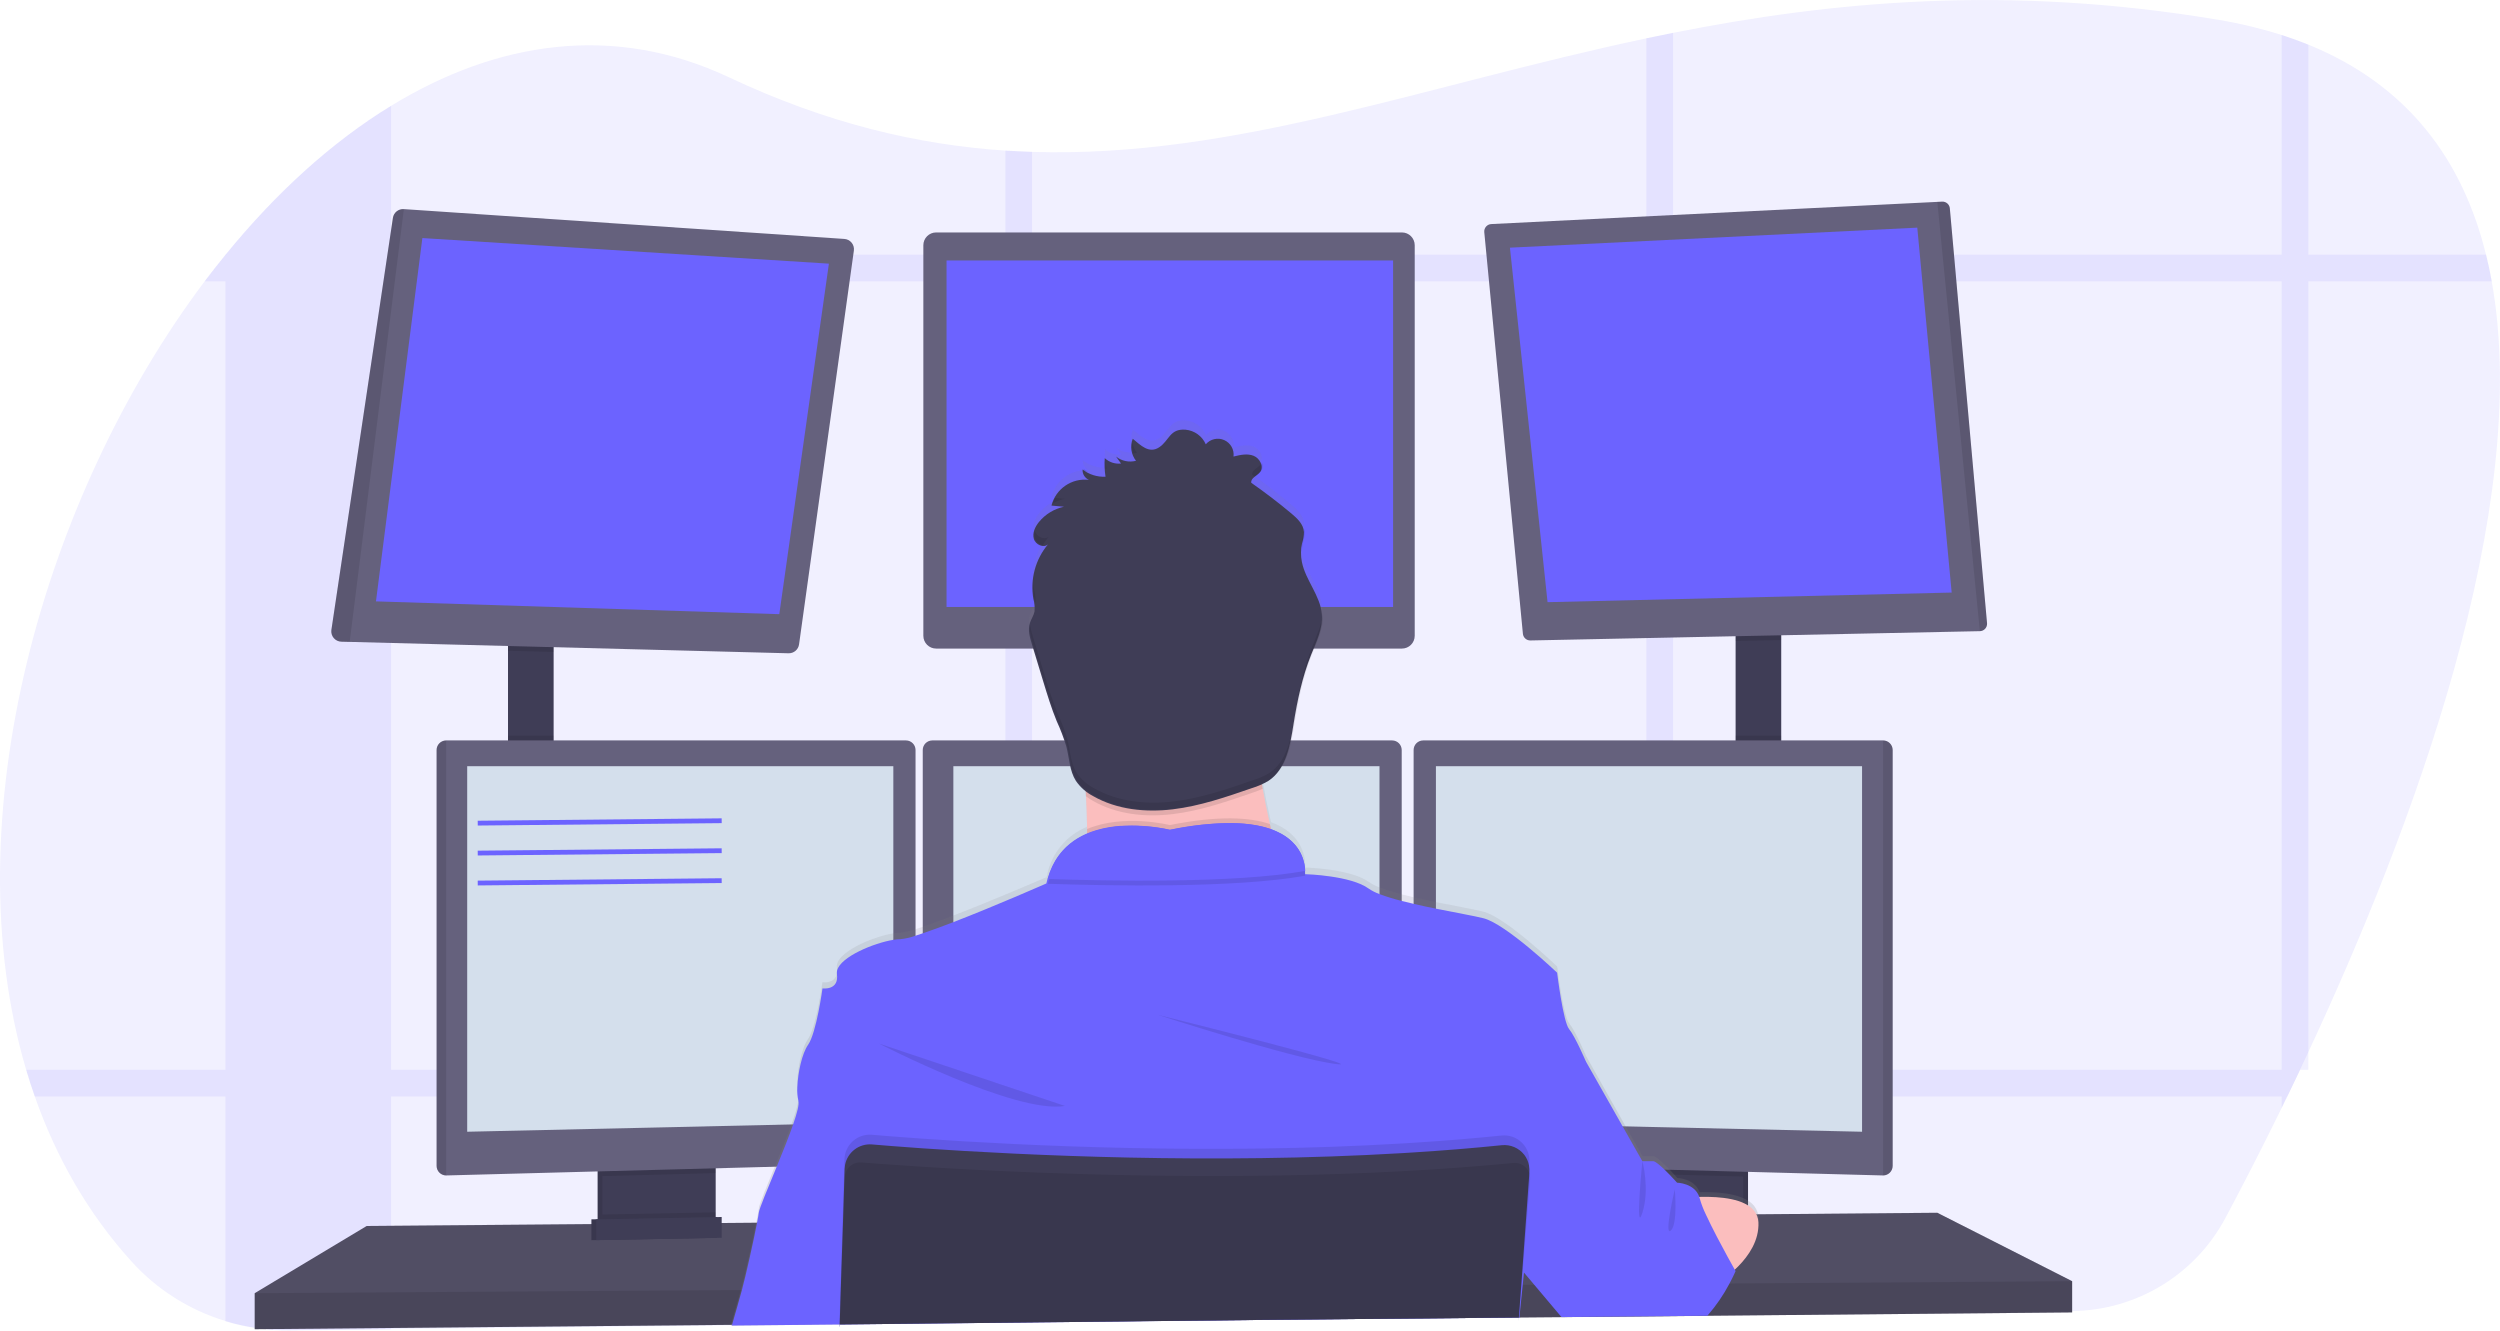
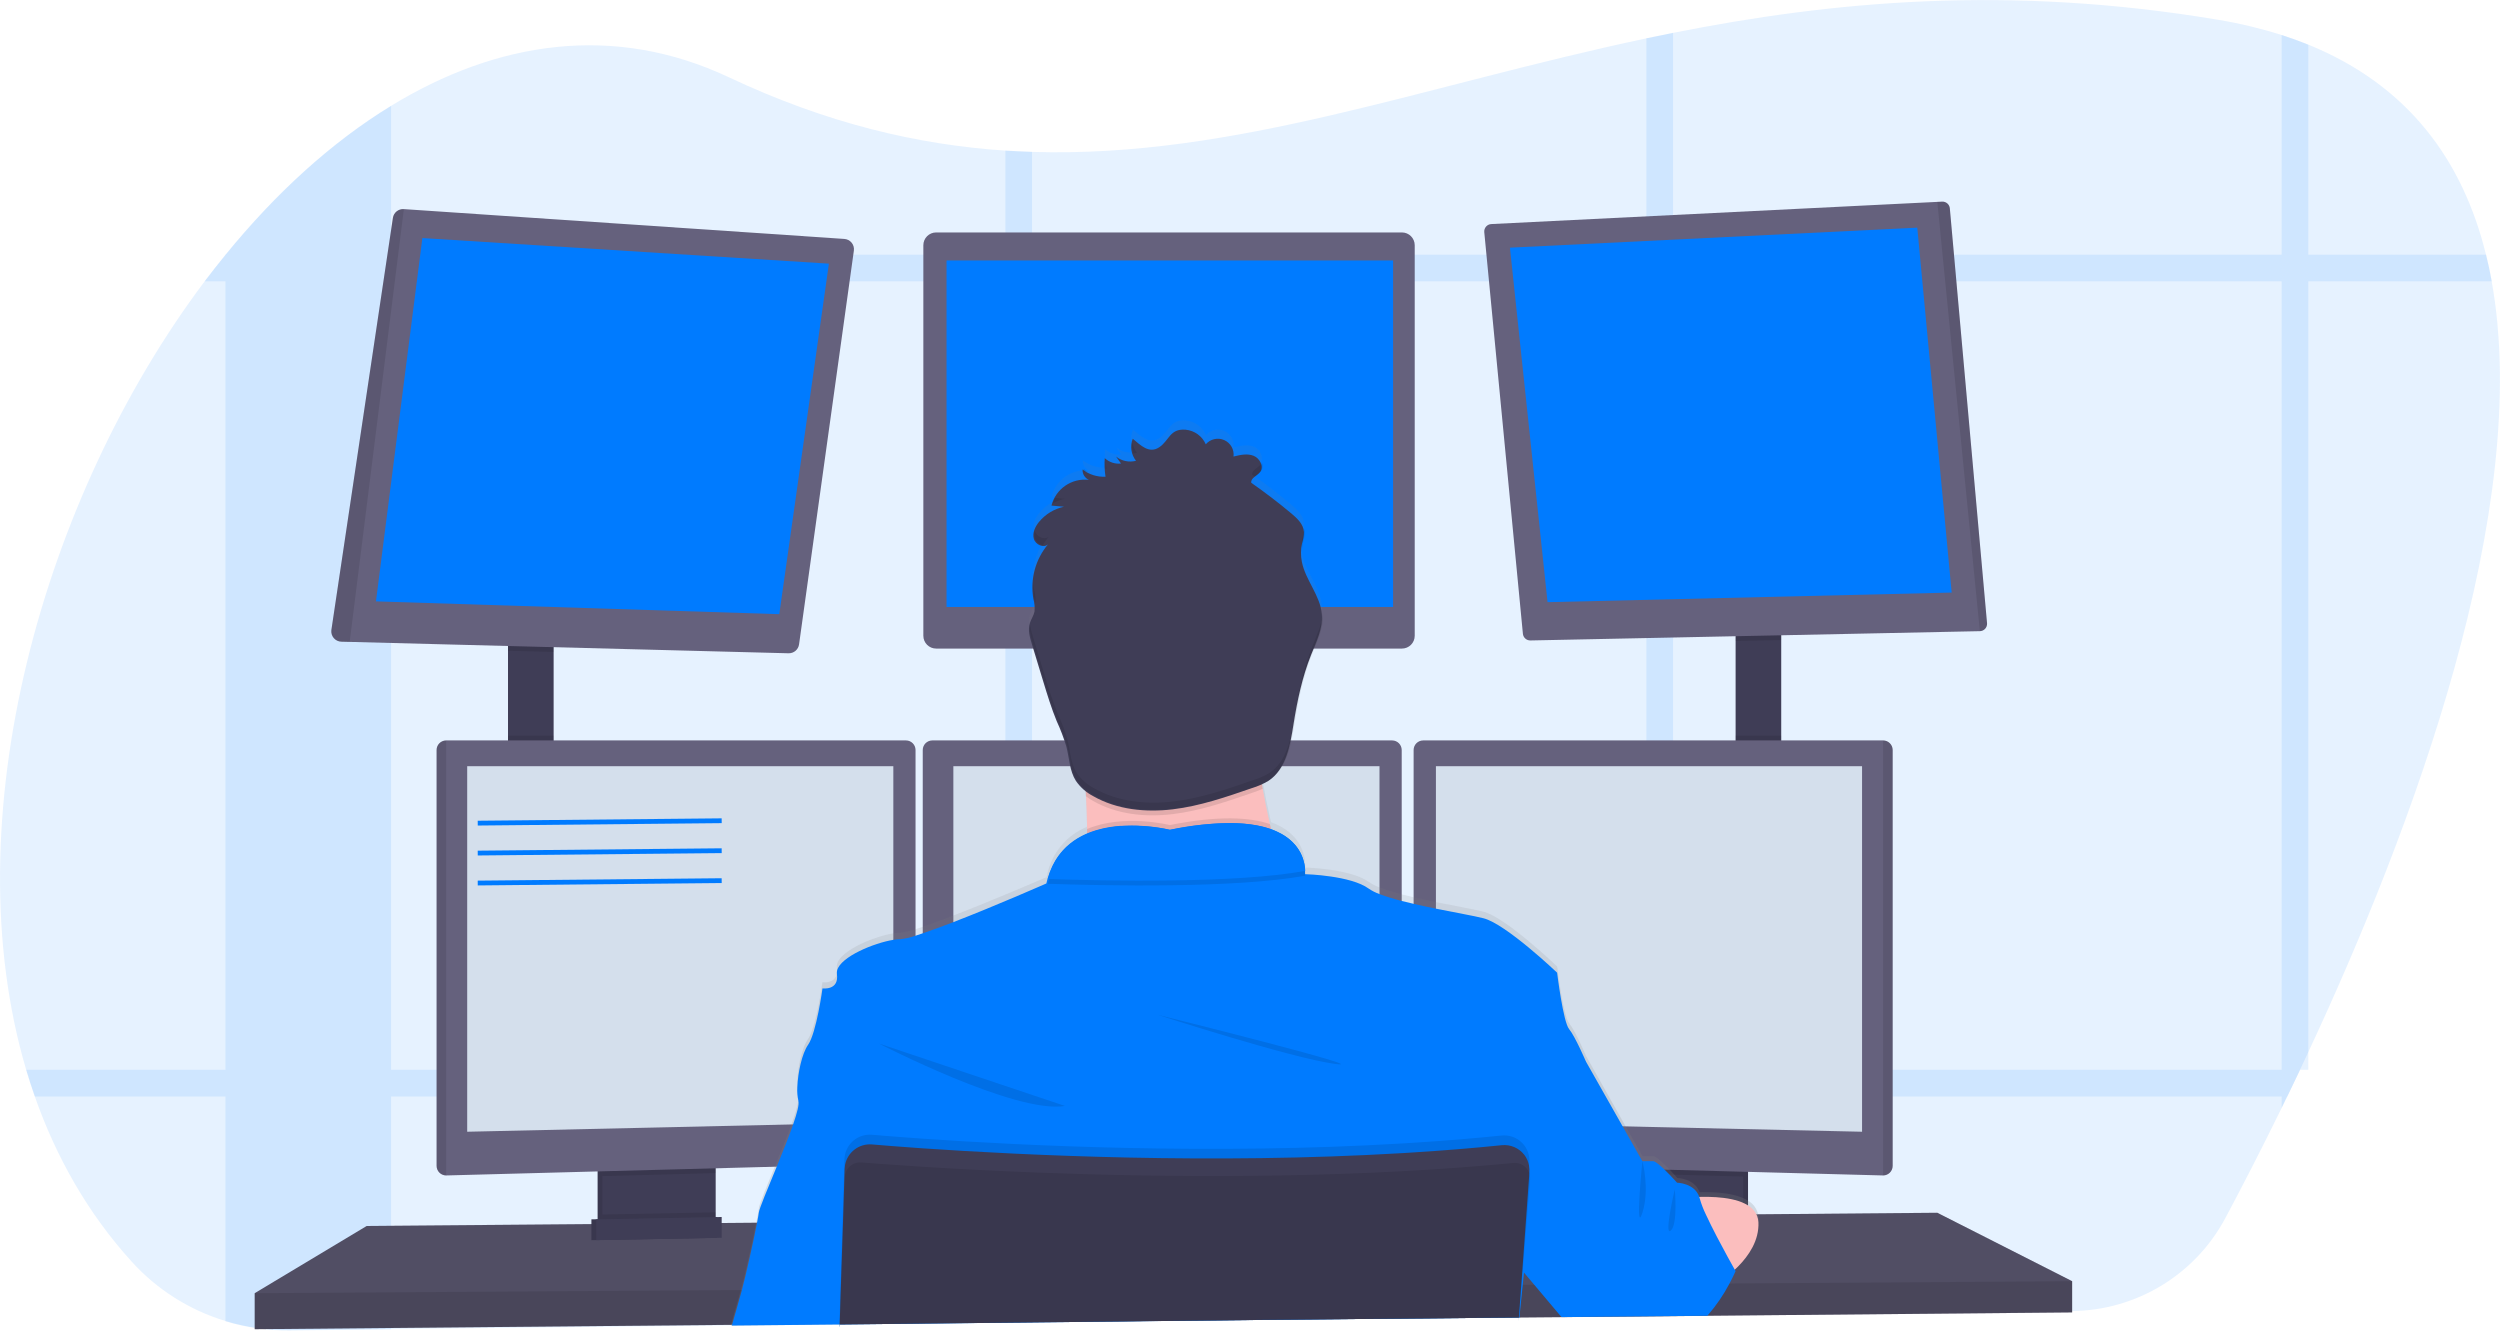
<svg xmlns="http://www.w3.org/2000/svg" id="59725d3d-bdd8-4af0-9b66-49b8d09410bc" data-name="Layer 1" width="1041.32" height="554.17" viewBox="0 0 1041.32 554.17">
  <defs>
    <linearGradient id="dff037aa-d578-4bab-81e7-399360663117" x1="597.75" y1="725.44" x2="597.75" y2="347.69" gradientUnits="userSpaceOnUse">
      <stop offset="0" stop-color="gray" stop-opacity="0.25" />
      <stop offset="0.54" stop-color="gray" stop-opacity="0.12" />
      <stop offset="1" stop-color="gray" stop-opacity="0.1" />
    </linearGradient>
  </defs>
-   <path d="M1040.82,611.12q-1.74,3.75-3.47,7.4-2.7,5.67-5.33,11.12c-.78,1.61-1.56,3.19-2.32,4.77-8.6,17.57-16.63,33.11-23.45,45.89A73.21,73.21,0,0,1,942.44,719l-151.65,1.65h-1.6l-13,.14-11.12.12-34.1.37-1.38,0-17.36.19h-.53l-107,1.16-95.51,1-11.11.12-69,.75H429l-44.75.48h-.48l-141.5,1.53-42.33.46a88.07,88.07,0,0,1-26.67-3.82,86.39,86.39,0,0,1-39.09-24.75C116,678.37,102.75,655,93.85,629.64q-1.93-5.49-3.6-11.12C59.44,514.37,97,380,164.6,290.08q4.25-5.64,8.64-11l.07-.08c20.79-25.52,44.1-46.84,68.93-62,44-26.91,92.75-34.49,140.7-11.9,40.57,19.12,78.45,28.11,115.17,30.55,3.71.24,7.42.42,11.11.53,84.23,2.65,163.17-27.7,255.87-47.29,3.69-.78,7.39-1.55,11.12-2.28,66.13-13.16,139.49-20.1,226.73-5.51a189.09,189.09,0,0,1,26.76,6.4q5.77,1.86,11.12,4c41.64,16.94,64.35,48.24,74,87.46q1.37,5.46,2.37,11.11C1134.3,384.41,1084.19,518.23,1040.82,611.12Z" transform="translate(-79.34 -172.91)" fill="#6c63ff" opacity="0.1" />
+   <path d="M1040.82,611.12q-1.74,3.75-3.47,7.4-2.7,5.67-5.33,11.12c-.78,1.61-1.56,3.19-2.32,4.77-8.6,17.57-16.63,33.11-23.45,45.89A73.21,73.21,0,0,1,942.44,719l-151.65,1.65h-1.6l-13,.14-11.12.12-34.1.37-1.38,0-17.36.19h-.53l-107,1.16-95.51,1-11.11.12-69,.75H429l-44.75.48h-.48l-141.5,1.53-42.33.46a88.07,88.07,0,0,1-26.67-3.82,86.39,86.39,0,0,1-39.09-24.75C116,678.37,102.75,655,93.85,629.64q-1.93-5.49-3.6-11.12C59.44,514.37,97,380,164.6,290.08q4.25-5.64,8.64-11l.07-.08c20.79-25.52,44.1-46.84,68.93-62,44-26.91,92.75-34.49,140.7-11.9,40.57,19.12,78.45,28.11,115.17,30.55,3.71.24,7.42.42,11.11.53,84.23,2.65,163.17-27.7,255.87-47.29,3.69-.78,7.39-1.55,11.12-2.28,66.13-13.16,139.49-20.1,226.73-5.51a189.09,189.09,0,0,1,26.76,6.4q5.77,1.86,11.12,4c41.64,16.94,64.35,48.24,74,87.46q1.37,5.46,2.37,11.11C1134.3,384.41,1084.19,518.23,1040.82,611.12Z" transform="translate(-79.34 -172.91)" fill="#007bff" opacity="0.1" />
  <g opacity="0.1">
-     <path d="M242.24,217V726.62l-42.33.46a88.07,88.07,0,0,1-26.67-3.82V279h.07C194.1,253.45,217.41,232.13,242.24,217Z" transform="translate(-79.34 -172.91)" fill="#6c63ff" />
-     <path d="M1117.24,290.08H164.6q4.25-5.64,8.64-11V279h941.63Q1116.24,284.43,1117.24,290.08Z" transform="translate(-79.34 -172.91)" fill="#6c63ff" />
-     <path d="M1040.82,191.51v427h-3.47q-2.7,5.67-5.33,11.12c-.78,1.61-1.56,3.19-2.32,4.77V187.47Q1035.47,189.33,1040.82,191.51Z" transform="translate(-79.34 -172.91)" fill="#6c63ff" />
-     <path d="M776.21,186.58V720.83l-11.12.12V188.86C768.78,188.08,772.48,187.31,776.21,186.58Z" transform="translate(-79.34 -172.91)" fill="#6c63ff" />
-     <path d="M509.22,236.15V723.73l-11.11.12V235.62C501.82,235.86,505.53,236,509.22,236.15Z" transform="translate(-79.34 -172.91)" fill="#6c63ff" />
-     <path d="M1037.35,618.52q-2.7,5.67-5.33,11.12H93.85q-1.93-5.49-3.6-11.12Z" transform="translate(-79.34 -172.91)" fill="#6c63ff" />
+     <path d="M242.24,217V726.62l-42.33.46a88.07,88.07,0,0,1-26.67-3.82V279h.07C194.1,253.45,217.41,232.13,242.24,217Z" transform="translate(-79.34 -172.91)" fill="#007bff" />
+     <path d="M1117.24,290.08H164.6q4.25-5.64,8.64-11V279h941.63Q1116.24,284.43,1117.24,290.08Z" transform="translate(-79.34 -172.91)" fill="#007bff" />
+     <path d="M1040.82,191.51v427h-3.47q-2.7,5.67-5.33,11.12c-.78,1.61-1.56,3.19-2.32,4.77V187.47Q1035.47,189.33,1040.82,191.51Z" transform="translate(-79.34 -172.91)" fill="#007bff" />
+     <path d="M776.21,186.58V720.83l-11.12.12V188.86C768.78,188.08,772.48,187.31,776.21,186.58Z" transform="translate(-79.34 -172.91)" fill="#007bff" />
+     <path d="M509.22,236.15V723.73l-11.11.12V235.62C501.82,235.86,505.53,236,509.22,236.15Z" transform="translate(-79.34 -172.91)" fill="#007bff" />
+     <path d="M1037.35,618.52q-2.7,5.67-5.33,11.12H93.85q-1.93-5.49-3.6-11.12Z" transform="translate(-79.34 -172.91)" fill="#007bff" />
  </g>
  <rect x="211.6" y="265.83" width="19" height="57.66" fill="#3f3d56" />
  <rect x="722.93" y="262.83" width="19" height="61" fill="#3f3d56" />
  <polygon points="863.1 533.65 863.1 546.65 711.18 548.05 709.56 548.08 651.82 548.61 650.44 548.63 632.89 548.78 632.37 548.78 525.39 549.77 349.78 551.4 349.63 551.4 304.98 551.82 304.5 551.83 106.1 553.65 106.1 538.65 152.75 510.65 246.35 509.87 248.35 509.86 249.01 509.85 251.01 509.82 295.95 509.45 297.96 509.44 298.6 509.43 300.6 509.42 315.01 509.3 315.39 509.29 350.94 508.99 351.23 508.99 628.63 506.65 635.42 506.6 636.1 506.6 641.28 506.55 678.93 506.24 680.93 506.21 682.78 506.19 683.74 506.19 695.45 506.1 697.77 506.07 700.88 506.05 710.63 505.96 726.1 505.83 728.1 505.81 731.58 505.79 732.23 505.79 806.94 505.15 863.1 533.65" fill="#65617d" />
  <polygon points="863.1 533.65 863.1 546.65 711.18 548.05 709.56 548.08 651.82 548.61 650.44 548.63 632.89 548.78 632.37 548.78 525.39 549.77 349.78 551.4 349.63 551.4 304.98 551.82 304.5 551.83 106.1 553.65 106.1 538.65 152.75 510.65 246.35 509.87 248.35 509.86 249.01 509.85 251.01 509.82 295.95 509.45 297.96 509.44 298.6 509.43 300.6 509.42 315.01 509.3 315.39 509.29 350.94 508.99 351.23 508.99 628.63 506.65 635.42 506.6 636.1 506.6 641.28 506.55 678.93 506.24 680.93 506.21 682.78 506.19 683.74 506.19 695.45 506.1 697.77 506.07 700.88 506.05 710.63 505.96 726.1 505.83 728.1 505.81 731.58 505.79 732.23 505.79 806.94 505.15 863.1 533.65" opacity="0.2" />
  <path d="M375.44,656.57v24.49a6.13,6.13,0,0,1-3.5,5.54,6,6,0,0,1-2.5.6l-34.9.74a6,6,0,0,1-2.7-.57,6.12,6.12,0,0,1-3.57-5.57V656.57Z" transform="translate(-79.34 -172.91)" fill="#3f3d56" />
  <path d="M375.44,656.57v24.49a6.13,6.13,0,0,1-3.5,5.54,6,6,0,0,1-2.5.6l-34.9.74a6,6,0,0,1-2.7-.57,6.12,6.12,0,0,1-3.57-5.57V656.57Z" transform="translate(-79.34 -172.91)" opacity="0.1" />
  <path d="M377.44,656.57v24.49a6.13,6.13,0,0,1-3.5,5.54,6,6,0,0,1-2.5.6l-34.9.74a6,6,0,0,1-2.7-.57,6.12,6.12,0,0,1-3.57-5.57V656.57Z" transform="translate(-79.34 -172.91)" fill="#3f3d56" />
  <rect x="680.93" y="483.66" width="47.17" height="31.5" fill="#3f3d56" />
  <rect x="680.93" y="483.66" width="47.17" height="31.5" opacity="0.1" />
  <rect x="678.93" y="483.66" width="47.17" height="31.5" fill="#3f3d56" />
  <polygon points="230.6 265.82 230.6 271.55 211.6 271.06 211.6 265.82 230.6 265.82" opacity="0.1" />
  <path d="M435,277.31l-22.83,164a4.3,4.3,0,0,1-4.37,3.71L225,440.28l-3.47-.09a4.3,4.3,0,0,1-4.16-4.87L243,263.64a4.3,4.3,0,0,1,4.54-3.63L431,272.43A4.29,4.29,0,0,1,435,277.31Z" transform="translate(-79.34 -172.91)" fill="#65617d" />
-   <polygon points="175.93 99.16 156.6 250.49 324.6 255.82 345.26 109.82 175.93 99.16" fill="#6c63ff" />
+   <polygon points="175.93 99.16 156.6 250.49 324.6 255.82 345.26 109.82 175.93 99.16" fill="#007bff" />
  <rect x="384.6" y="96.82" width="204.67" height="173.33" rx="5.33" ry="5.33" fill="#65617d" />
-   <rect x="394.26" y="108.49" width="186" height="144.33" fill="#6c63ff" />
+   <rect x="394.26" y="108.49" width="186" height="144.33" fill="#007bff" />
  <polygon points="741.93 262.82 741.93 266.61 722.93 267 722.93 262.82 741.93 262.82" opacity="0.1" />
  <path d="M907,432.53a3.08,3.08,0,0,1-3,3.28L716.8,439.68a3.08,3.08,0,0,1-3.13-2.79L697.58,269.61a3.08,3.08,0,0,1,2.92-3.37L886.28,257l2-.1a3.07,3.07,0,0,1,3.22,2.8Z" transform="translate(-79.34 -172.91)" fill="#65617d" />
-   <polygon points="628.93 103.16 798.6 94.82 812.93 246.82 644.6 250.82 628.93 103.16" fill="#6c63ff" />
+   <polygon points="628.93 103.16 798.6 94.82 812.93 246.82 644.6 250.82 628.93 103.16" fill="#007bff" />
  <path d="M907,432.53a3.08,3.08,0,0,1-3,3.28L886.28,257l2-.1a3.07,3.07,0,0,1,3.22,2.8Z" transform="translate(-79.34 -172.91)" opacity="0.1" />
  <path d="M247.57,260,225,440.28l-3.47-.09a4.3,4.3,0,0,1-4.16-4.87L243,263.64A4.3,4.3,0,0,1,247.57,260Z" transform="translate(-79.34 -172.91)" opacity="0.1" />
  <rect x="211.6" y="306.41" width="19" height="17.08" opacity="0.1" />
  <polygon points="298.1 483.65 298.1 488.62 250.93 489.88 250.93 483.65 298.1 483.65" opacity="0.1" />
  <path d="M460.69,485.27v168.2a4,4,0,0,1-3.85,3.95l-191.65,5.1h-.05a4,4,0,0,1-3.95-3.95V485.27a4,4,0,0,1,3.95-3.95h191.6A4,4,0,0,1,460.69,485.27Z" transform="translate(-79.34 -172.91)" fill="#65617d" />
  <path d="M265.19,481.32v181.2h-.05a4,4,0,0,1-3.95-3.95V485.27a4,4,0,0,1,3.95-3.95Z" transform="translate(-79.34 -172.91)" opacity="0.1" />
  <polygon points="194.6 319.15 372.1 319.15 372.1 467.4 194.6 471.4 194.6 319.15" fill="#d4dfec" />
  <rect x="722.93" y="306.41" width="19" height="17.42" opacity="0.1" />
  <polygon points="726.1 483.65 726.1 490.06 678.93 488.8 678.93 483.65 726.1 483.65" opacity="0.1" />
  <path d="M867.69,485.27v173.3a4,4,0,0,1-4,3.95h0L672,657.42a4,4,0,0,1-3.85-3.95V485.27a4,4,0,0,1,3.95-3.95h191.6A4,4,0,0,1,867.69,485.27Z" transform="translate(-79.34 -172.91)" fill="#65617d" />
  <path d="M867.69,485.27v173.3a4,4,0,0,1-4,3.95h0V481.32h0A4,4,0,0,1,867.69,485.27Z" transform="translate(-79.34 -172.91)" opacity="0.1" />
  <polygon points="775.6 319.15 598.1 319.15 598.1 467.4 775.6 471.4 775.6 319.15" fill="#d4dfec" />
  <path d="M663.19,485.27v168.2a4,4,0,0,1-3.85,3.95l-191.65,5.1h0a4,4,0,0,1-4-3.95V485.27a4,4,0,0,1,3.95-3.95h191.6A4,4,0,0,1,663.19,485.27Z" transform="translate(-79.34 -172.91)" fill="#65617d" />
  <polygon points="397.1 319.15 574.6 319.15 574.6 467.4 397.1 471.4 397.1 319.15" fill="#d4dfec" />
  <polygon points="863.1 533.65 863.1 546.65 711.18 548.05 709.56 548.08 651.82 548.61 650.44 548.63 632.89 548.78 632.37 548.78 525.39 549.77 349.78 551.4 349.63 551.4 304.98 551.82 304.5 551.83 106.1 553.65 106.1 538.65 308.61 537.32 309.09 537.32 350.08 537.04 350.27 537.04 633.35 535.17 633.64 535.17 633.81 535.16 634.28 535.16 639.07 535.13 640.53 535.13 715.02 534.63 719.42 534.61 720.4 534.6 863.1 533.65" opacity="0.1" />
  <circle cx="487.26" cy="272.16" r="51.33" fill="#fbbebe" />
  <path d="M383.74,725.09c0-.11.06-.23.1-.35,1-3.59,2.78-9.66,4.11-14.51.17-.6.33-1.19.48-1.75,1.47-5.47,4.33-18.28,5.92-26.27.56-2.81,1-5,1.09-6.1.2-1.69,3.21-8.92,6.62-17.23,2.39-5.84,5-12.22,6.91-17.6a61.38,61.38,0,0,0,2.93-9.85,5.1,5.1,0,0,0,0-2.13,14.69,14.69,0,0,1-.48-3.5v0c-.23-6.2,1.62-16,4.48-20.11,3.5-5,6-23.66,6-23.66s5.18.75,6-3.53a6.15,6.15,0,0,0,.1-1.4,7.41,7.41,0,0,0-.09-1.11c-.89-6.24,14.72-12.88,23.5-14.31a19.67,19.67,0,0,1,3-.28,27.24,27.24,0,0,0,6.25-1.44q1.4-.43,3-1c3.68-1.24,8.08-2.88,12.75-4.68,17.56-6.81,38.82-16,38.82-16,.15-.71.32-1.39.51-2.06a27.71,27.71,0,0,1,16.35-18.93h0c0-.66,0-1.33,0-2,0-3.45-.15-7-.3-10.54,0-.69-.06-1.38-.1-2.07,0-.2,0-.41,0-.61s0-.35,0-.52c0-.7-.07-1.4-.11-2.09l-.18-.14a16.41,16.41,0,0,1-3.9-4.2,15.27,15.27,0,0,1-1.42-3c-1.25-3.39-1.54-7.17-2.38-10.75l-.18-.74a84,84,0,0,0-4-10.58c-2.21-5.42-3.91-11-5.6-16.65q-1.54-5.13-3.11-10.28l-1.58-5.24c-.3-1-.6-2-.83-3v0a13.27,13.27,0,0,1-.26-1.4,0,0,0,0,1,0,0,10,10,0,0,1,.24-4.61,32.09,32.09,0,0,1,1.32-3,7.87,7.87,0,0,0,.5-1.38v0a3,3,0,0,0,.08-.32,5.65,5.65,0,0,0,.11-1.08,18.46,18.46,0,0,0-.52-3.89.07.07,0,0,1,0-.05,2.56,2.56,0,0,0-.05-.27,25.48,25.48,0,0,1-.36-3,28.45,28.45,0,0,1,3.47-15.57l.19-.36a25.22,25.22,0,0,1,1.84-2.78h0c.31-.42.63-.82,1-1.22-1.4,1.34-3.7.75-5-.69a3.61,3.61,0,0,1-.55-.75,3.81,3.81,0,0,1-.23-.45c-.05-.12-.09-.25-.13-.38-.7-2.45.52-5.06,2.12-7.05a18.49,18.49,0,0,1,5.74-4.7h0a3.84,3.84,0,0,1,.4-.21,17.12,17.12,0,0,1,2.64-1.06h0a15.06,15.06,0,0,1,1.63-.44l-3.71-.34-1.5-.14a14.49,14.49,0,0,1,13-10.91h1.08a11.73,11.73,0,0,1,1.57.13,4.44,4.44,0,0,1-2.65-4.33,14.41,14.41,0,0,0,9.19,3.06h.38a30,30,0,0,1-.34-3.27h0a0,0,0,0,1,0,0,0,0,0,0,1,0,0,33.19,33.19,0,0,1,0-4.46,8.44,8.44,0,0,0,6.78,2.26l-2.08-2.9a9.49,9.49,0,0,0,6.56,2.05l.48-.05a7,7,0,0,0,1.19-.23l.09,0c-.19-.24-.36-.49-.53-.75l-.06-.12a9.67,9.67,0,0,1-1-2.09,6.59,6.59,0,0,1-.24-.87h0a8.75,8.75,0,0,1,.45-5.45c3.23,2.7,6.77,6.39,11,3.6s4.37-7.91,11-7.39a10.2,10.2,0,0,1,8.41,6.12,6.75,6.75,0,0,1,7.67-1.75,6.85,6.85,0,0,1,3.88,6.89c2.75-.69,5.71-1.37,8.35-.33s4.34,4.41,2.84,6.66a1.43,1.43,0,0,1-.14.2c-1.23,1.59-3.95,2.46-3.66,4.46l.42.3,1.3.94a.05.05,0,0,1,0,0q7.65,5.52,14.9,11.6c2.48,2.08,5.12,4.58,5.29,7.83a8.64,8.64,0,0,1-.24,2.37h0c-.16.78-.38,1.56-.55,2.34a19.51,19.51,0,0,0-.34,6.05h0c.07.59.16,1.17.27,1.76,1.53,7.73,7.71,14.11,8.32,22l0,.56a17.78,17.78,0,0,1-.07,2.53c-.46,4.8-2.68,9.41-4.48,14-.11.28-.22.56-.32.84-3.47,9-5.47,18.59-7,28.16a100.26,100.26,0,0,1-2,10.09A26.73,26.73,0,0,1,611,492.07a16.22,16.22,0,0,1-3.36,3,18.67,18.67,0,0,1-2.65,1.41s0,0,0,.06c.11.61.2,1.22.31,1.83.06.32.11.64.17,1h0a.14.14,0,0,0,0,.06c.84,4.73,1.8,9.36,2.81,13.76l.51,2.19c12.6,4.55,14.09,13.87,14.18,17.44a9.64,9.64,0,0,1,0,1.43s19,.5,26.5,6a20.34,20.34,0,0,0,4.51,2.3,83,83,0,0,0,9.25,2.89c1.61.42,3.29.83,5,1.23,3,.69,6.18,1.36,9.25,2,8.19,1.65,15.9,3,19.81,4,9.33,2.36,30.67,22.82,30.67,22.82s2.5,20.64,5,23.65,7,13.59,7,13.59l16.54,29.41,7,12.37h4.5c.62,0,1.84.88,3.21,2.1,1.19,1.06,2.51,2.38,3.67,3.58l1.92,2.05,1.2,1.33s7.27.18,9.24,5.93c5.92-.17,13.19.22,18.28,2.5a14.14,14.14,0,0,1,2,1.08,8.68,8.68,0,0,1,4.13,5.66,8.34,8.34,0,0,1,.18,1.44c0,.57,0,1.14,0,1.7-.36,7.57-5.29,13.87-9.82,18.11l.32.57s-.15.36-.44,1c-.08.19-.18.4-.29.64h0c-.59,1.26-1.53,3.15-2.76,5.36a63.31,63.31,0,0,1-9.57,13.17l-.29.3-57.74.53-.17-.2L719.87,708l-5.57-6.64-.17-.21-.16,1.59-.54,5.3-1.3,12.81-.07.64,0,.17-.15,1.48.11-1.48h-.29l-107,1L429.11,724.6l0,.84h-.14l0-.84-44.75.48Z" transform="translate(-79.34 -172.91)" fill="url(#dff037aa-d578-4bab-81e7-399360663117)" />
  <path d="M617.94,550.07s-99.5,12-90,0c3.44-4.34,4.39-17.2,4.2-31.85-.06-4.45-.22-9.06-.45-13.65-1.1-22-3.75-43.5-3.75-43.5s87-41,77-8.5c-4,13.13-2.69,31.57.35,48.88.89,5.05,1.92,10,3,14.7A344.67,344.67,0,0,0,617.94,550.07Z" transform="translate(-79.34 -172.91)" fill="#fbbebe" />
  <path d="M617.94,550.07s-99.5,12-90,0c3.44-4.34,4.39-17.2,4.2-31.85,15.17-6.48,34.47-1.65,34.47-1.65,20.32-4.05,33.35-3.26,41.68-.42A344.67,344.67,0,0,0,617.94,550.07Z" transform="translate(-79.34 -172.91)" opacity="0.1" />
-   <path d="M429.08,725.44l0-.84,175.62-1.91,107-1H712l-.11,1.48.15-1.48h.19l0-.17,1.37-13.45.52-5.09.16-1.59.14-1.33,6.18-20.61,6.18-20.58,5.2-17.33,7.94-26.48s-4.5-10.5-7-13.5-5-23.5-5-23.5-21.34-20.33-30.67-22.67c-3.91-1-11.63-2.33-19.83-4-3.07-.62-6.22-1.28-9.25-2-1.71-.39-3.39-.8-5-1.21a87.91,87.91,0,0,1-9.25-2.86,20.7,20.7,0,0,1-4.5-2.29c-7.35-5.39-25.77-6-26.48-6h0a.42.42,0,0,1,0-.07v-.09a10.26,10.26,0,0,0,0-1.26c0-.4,0-.87-.09-1.4,0-.16,0-.33-.07-.5-.05-.36-.11-.74-.2-1.14a5,5,0,0,0-.12-.53,17.21,17.21,0,0,0-1.25-3.49c-.07-.16-.16-.33-.24-.49a18.25,18.25,0,0,0-1.7-2.63c-.13-.17-.27-.35-.42-.52a19.58,19.58,0,0,0-2.72-2.64c-.27-.21-.55-.43-.84-.63a4.67,4.67,0,0,0-.51-.36l-.89-.58-.83-.48c-.73-.4-1.5-.79-2.34-1.16-.26-.12-.54-.23-.82-.34s-.72-.28-1.09-.42l-.06,0L608,518c-.57-.19-1.15-.36-1.76-.53l-.93-.24-1-.23-1-.21c-1-.2-2.07-.38-3.19-.52l-1.14-.14-1.17-.12-1.21-.1-1.72-.1-2-.07a124.68,124.68,0,0,0-26.24,2.79,72.27,72.27,0,0,0-18.26-1.68l-.87,0-1,.06-.64,0-1.29.12c-.43,0-.87.09-1.3.15s-.88.11-1.31.18l-.66.11c-.65.11-1.31.23-2,.37q-.33.06-.66.15c-.87.19-1.74.42-2.6.68-.43.12-.86.26-1.29.41-.22.06-.43.14-.64.22l-.64.23-.63.25-.75.3c-.38.16-.75.33-1.12.51-.21.09-.42.19-.62.3s-.41.2-.6.31a27.75,27.75,0,0,0-6.21,4.38l-.51.49-.5.51c-.17.17-.33.35-.49.53a23.82,23.82,0,0,0-1.82,2.25c-.16.21-.31.42-.46.64a26.69,26.69,0,0,0-1.72,2.92c-.13.24-.25.49-.37.73a32.7,32.7,0,0,0-2,5.25q-.28,1-.51,2S494,550.24,476.44,557c-4.67,1.8-9.07,3.43-12.75,4.66-1.07.36-2.07.69-3,1a26.7,26.7,0,0,1-6.25,1.44,19.67,19.67,0,0,0-3,.28c-8.07,1.31-21.9,7-23.41,12.71a3.69,3.69,0,0,0-.1,1.4s0,.07,0,.11c1,7-6,6-6,6s-2.5,18.5-6,23.5c-2.53,3.6-4.26,11.63-4.48,17.69v0a19.61,19.61,0,0,0,.44,5.63c0,.05,0,.1,0,.14.4,1.34-.56,5-2.19,9.69-1.77,5.15-4.35,11.55-6.83,17.59-3.74,9.12-7.26,17.4-7.48,19.22-.09.81-.35,2.26-.71,4.13-1.46,7.62-4.7,22.13-6.3,28-1.19,4.38-2.92,10.38-4.11,14.5,0,.12-.07.24-.1.35L429,724.6l0,.84h.14Z" transform="translate(-79.34 -172.91)" fill="#6c63ff" />
+   <path d="M429.08,725.44l0-.84,175.62-1.91,107-1H712l-.11,1.48.15-1.48h.19l0-.17,1.37-13.45.52-5.09.16-1.59.14-1.33,6.18-20.61,6.18-20.58,5.2-17.33,7.94-26.48s-4.5-10.5-7-13.5-5-23.5-5-23.5-21.34-20.33-30.67-22.67c-3.91-1-11.63-2.33-19.83-4-3.07-.62-6.22-1.28-9.25-2-1.71-.39-3.39-.8-5-1.21a87.91,87.91,0,0,1-9.25-2.86,20.7,20.7,0,0,1-4.5-2.29c-7.35-5.39-25.77-6-26.48-6h0a.42.42,0,0,1,0-.07v-.09a10.26,10.26,0,0,0,0-1.26c0-.4,0-.87-.09-1.4,0-.16,0-.33-.07-.5-.05-.36-.11-.74-.2-1.14a5,5,0,0,0-.12-.53,17.21,17.21,0,0,0-1.25-3.49c-.07-.16-.16-.33-.24-.49a18.25,18.25,0,0,0-1.7-2.63c-.13-.17-.27-.35-.42-.52a19.58,19.58,0,0,0-2.72-2.64c-.27-.21-.55-.43-.84-.63a4.67,4.67,0,0,0-.51-.36l-.89-.58-.83-.48c-.73-.4-1.5-.79-2.34-1.16-.26-.12-.54-.23-.82-.34s-.72-.28-1.09-.42l-.06,0L608,518c-.57-.19-1.15-.36-1.76-.53l-.93-.24-1-.23-1-.21c-1-.2-2.07-.38-3.19-.52l-1.14-.14-1.17-.12-1.21-.1-1.72-.1-2-.07a124.68,124.68,0,0,0-26.24,2.79,72.27,72.27,0,0,0-18.26-1.68l-.87,0-1,.06-.64,0-1.29.12c-.43,0-.87.09-1.3.15s-.88.11-1.31.18l-.66.11c-.65.11-1.31.23-2,.37q-.33.06-.66.15c-.87.19-1.74.42-2.6.68-.43.12-.86.26-1.29.41-.22.06-.43.14-.64.22l-.64.23-.63.25-.75.3c-.38.16-.75.33-1.12.51-.21.09-.42.19-.62.3s-.41.2-.6.31a27.75,27.75,0,0,0-6.21,4.38l-.51.49-.5.51c-.17.17-.33.35-.49.53a23.82,23.82,0,0,0-1.82,2.25c-.16.21-.31.42-.46.64a26.69,26.69,0,0,0-1.72,2.92c-.13.24-.25.49-.37.73a32.7,32.7,0,0,0-2,5.25q-.28,1-.51,2S494,550.24,476.44,557c-4.67,1.8-9.07,3.43-12.75,4.66-1.07.36-2.07.69-3,1a26.7,26.7,0,0,1-6.25,1.44,19.67,19.67,0,0,0-3,.28c-8.07,1.31-21.9,7-23.41,12.71a3.69,3.69,0,0,0-.1,1.4s0,.07,0,.11c1,7-6,6-6,6s-2.5,18.5-6,23.5c-2.53,3.6-4.26,11.63-4.48,17.69v0a19.61,19.61,0,0,0,.44,5.63c0,.05,0,.1,0,.14.4,1.34-.56,5-2.19,9.69-1.77,5.15-4.35,11.55-6.83,17.59-3.74,9.12-7.26,17.4-7.48,19.22-.09.81-.35,2.26-.71,4.13-1.46,7.62-4.7,22.13-6.3,28-1.19,4.38-2.92,10.38-4.11,14.5,0,.12-.07.24-.1.35L429,724.6l0,.84h.14Z" transform="translate(-79.34 -172.91)" fill="#007bff" />
  <path d="M445.44,607.57s57,29.5,77.5,26Z" transform="translate(-79.34 -172.91)" opacity="0.1" />
  <path d="M561.44,595.57s55.5,18,74,20.5S561.44,595.57,561.44,595.57Z" transform="translate(-79.34 -172.91)" opacity="0.1" />
  <path d="M623,537.65c-29,5.34-83.6,4.19-107.2,3.38,8.65-31,50.83-20.46,50.83-20.46C618.84,510.15,622.84,531.77,623,537.65Z" transform="translate(-79.34 -172.91)" opacity="0.1" />
-   <path d="M623,535.65c-29,5.34-83.6,4.19-107.2,3.38,8.65-31,50.83-20.46,50.83-20.46C618.84,508.15,622.84,529.77,623,535.65Z" transform="translate(-79.34 -172.91)" fill="#6c63ff" />
+   <path d="M623,535.65c-29,5.34-83.6,4.19-107.2,3.38,8.65-31,50.83-20.46,50.83-20.46C618.84,508.15,622.84,529.77,623,535.65Z" transform="translate(-79.34 -172.91)" fill="#007bff" />
  <path d="M776.94,672.32s34.16-5.25,34.83,9.75-17.42,25.48-17.42,25.48Z" transform="translate(-79.34 -172.91)" fill="#fbbebe" />
  <path d="M605.29,501.45a47,47,0,0,1-4.5,1.74c-10.78,3.72-21.65,7.47-33,8.83s-23.26.16-33.16-5.5a28.77,28.77,0,0,1-3-1.95c-1.1-22-3.75-43.5-3.75-43.5s87-41,77-8.5C600.9,465.7,602.25,484.14,605.29,501.45Z" transform="translate(-79.34 -172.91)" opacity="0.1" />
  <path d="M552.52,364.84a9.47,9.47,0,0,1-8.32-1.75l2.08,2.89a8.47,8.47,0,0,1-6.78-2.25,34.08,34.08,0,0,0,.32,7.75,14.52,14.52,0,0,1-9.56-3,4.42,4.42,0,0,0,2.64,4.31,14.34,14.34,0,0,0-15.6,10.71l5.22.48a18.47,18.47,0,0,0-10.44,6.37c-1.6,2-2.82,4.56-2.12,7s4.08,4,5.92,2.26a27.94,27.94,0,0,0-6.1,22.79,14.47,14.47,0,0,1,.46,5.26c-.33,1.65-1.37,3.08-1.89,4.69-1,2.92-.05,6.09.84,9l4.69,15.42c1.7,5.57,3.39,11.15,5.61,16.54a82.08,82.08,0,0,1,4,10.51c1.26,4.84,1.31,10.14,4,14.37a19.93,19.93,0,0,0,7.18,6.33c9.89,5.66,21.84,6.86,33.16,5.5s22.18-5.11,32.95-8.83a31,31,0,0,0,6.84-3c7.45-4.88,9.11-14.86,10.5-23.65,1.55-9.8,3.62-19.58,7.29-28.8,2.18-5.49,5-11.06,4.52-16.94-.61-7.81-6.79-14.14-8.32-21.82a19,19,0,0,1,.07-7.77,17.66,17.66,0,0,0,.79-4.7c-.17-3.22-2.81-5.7-5.29-7.77Q609.11,380,600.52,374c-.29-2,2.43-2.86,3.66-4.44,1.74-2.23-.06-5.77-2.7-6.81s-5.6-.36-8.35.33a6.59,6.59,0,0,0-11.55-5.11,10.2,10.2,0,0,0-8.42-6.08c-6.63-.52-6.76,4.55-11,7.34s-7.74-.89-11-3.57A9.28,9.28,0,0,0,552.52,364.84Z" transform="translate(-79.34 -172.91)" fill="#3f3d56" />
-   <path d="M802.27,702.32s-.89,2.12-2.53,5.19a69,69,0,0,1-9,13.17l-.27.29-1.62,0-57.74.53-1.38,0-.17-.2-11.2-13.29L714.14,703l-.17-.21-.36-.42-.2-.24-.26-.31-8.21-9.74,3-12.5,5.11-21.06.13-.51,1-4,.71-3,2.38-9.78,8.16-33.65,14.5,7.5,15.29,27,8.21,14.5h4.5c.85,0,2.8,1.64,4.76,3.53.7.67,1.4,1.38,2,2,1.78,1.84,3.19,3.42,3.19,3.42s7.29.16,9.25,5.9a7,7,0,0,1,.25.85,40.3,40.3,0,0,0,2.53,6.56c1.29,2.81,2.91,6,4.55,9.19,3.05,5.85,6.15,11.42,7.29,13.44l.14.25Z" transform="translate(-79.34 -172.91)" fill="#6c63ff" />
+   <path d="M802.27,702.32s-.89,2.12-2.53,5.19a69,69,0,0,1-9,13.17l-.27.29-1.62,0-57.74.53-1.38,0-.17-.2-11.2-13.29L714.14,703l-.17-.21-.36-.42-.2-.24-.26-.31-8.21-9.74,3-12.5,5.11-21.06.13-.51,1-4,.71-3,2.38-9.78,8.16-33.65,14.5,7.5,15.29,27,8.21,14.5h4.5c.85,0,2.8,1.64,4.76,3.53.7.67,1.4,1.38,2,2,1.78,1.84,3.19,3.42,3.19,3.42s7.29.16,9.25,5.9a7,7,0,0,1,.25.85,40.3,40.3,0,0,0,2.53,6.56c1.29,2.81,2.91,6,4.55,9.19,3.05,5.85,6.15,11.42,7.29,13.44l.14.25Z" transform="translate(-79.34 -172.91)" fill="#007bff" />
  <path d="M716.37,657.17l-.1,1.43v.1l-.17,2.3-1.33,18.51-1.61,22.3-.46,6.28-1,13.44v.17l-107,1L429.11,724.6l0,.84h-.14l0-.84v-.28l.45-14.36.86-28.06.74-23.79.07-2.37a10.53,10.53,0,0,1,11.42-10.17c4.72.4,10.85.89,18.18,1.41l3,.22c42.33,2.94,120.56,6.74,199.5,2,1.66-.09,3.33-.19,5-.31,12.24-.77,24.47-1.76,36.58-3a10.53,10.53,0,0,1,11.6,11.23Z" transform="translate(-79.34 -172.91)" opacity="0.1" />
  <path d="M429.08,725.44l0-.84,175.62-1.91,107-1H712v-.17l1-13.44.43-6,1.64-22.61,1.29-17.9,0-.44a10.62,10.62,0,0,0-.11-2.47.3.3,0,0,0,0-.1,10.39,10.39,0,0,0-2-4.64,10.54,10.54,0,0,0-9.42-4c-12.11,1.24-24.34,2.23-36.58,3-1.67.12-3.34.22-5,.31-78.94,4.69-157.17.89-199.5-2l-3-.22c-7.33-.52-13.46-1-18.18-1.41a10.54,10.54,0,0,0-11.24,8.53,11,11,0,0,0-.18,1.64l-.68,22.16L429.54,710l-.44,14.36v.28l0,.84Z" transform="translate(-79.34 -172.91)" fill="#3f3d56" />
  <path d="M716.67,664.18l-1.23,15.33-1.83,22.85-.46,5.72-1,12.81-.06.64v.17h0l-.15,1.48.11-1.48h-.29l-107,1L429.11,724.6v-.28l.49-14.36,1-28.06.64-18.65A6.36,6.36,0,0,1,434.3,658a6.25,6.25,0,0,1,3.78-.9c2.1.17,4.68.37,7.69.59,4.89.36,10.92.78,17.94,1.22,13,.82,29.31,1.7,48,2.42,52,2,122.2,2.67,188.88-3.17,3-.26,6.1-.55,9.13-.84a6.26,6.26,0,0,1,3.48.66,5.16,5.16,0,0,1,.86.54,6.14,6.14,0,0,1,2,2.46,3.56,3.56,0,0,1,.25.61A6.28,6.28,0,0,1,716.67,664.18Z" transform="translate(-79.34 -172.91)" opacity="0.1" />
  <path d="M377.44,677.87v3.19a6.13,6.13,0,0,1-3.5,5.54l-40.1.77a6.12,6.12,0,0,1-3.57-5.57v-3Z" transform="translate(-79.34 -172.91)" opacity="0.1" />
  <polygon points="298.6 515.57 246.35 516.57 246.35 507.9 298.6 506.9 298.6 515.57" fill="#3f3d56" />
  <polygon points="298.6 515.57 246.35 516.57 246.35 507.9 298.6 506.9 298.6 515.57" opacity="0.1" />
  <polygon points="300.6 515.57 248.35 516.57 248.35 507.9 300.6 506.9 300.6 515.57" fill="#3f3d56" />
  <g opacity="0.1">
    <path d="M552.93,361.56a9.75,9.75,0,0,1-1.89-4.34,9.49,9.49,0,0,0,.42,4.6A9,9,0,0,0,552.93,361.56Z" transform="translate(-79.34 -172.91)" />
    <path d="M540.23,368.2a35.12,35.12,0,0,1-.37-3.7c0,1.23,0,2.47,0,3.71Z" transform="translate(-79.34 -172.91)" />
    <path d="M621.73,401.57a18.34,18.34,0,0,1,.36-2.65,18,18,0,0,0,.8-4.69,6.16,6.16,0,0,0-.16-1.06c-.17.92-.44,1.84-.64,2.75A19.14,19.14,0,0,0,621.73,401.57Z" transform="translate(-79.34 -172.91)" />
    <path d="M600.93,370.67l1.09.79a19.71,19.71,0,0,0,2.57-2.22,3.67,3.67,0,0,0,.38-3.64,3,3,0,0,1-.38.64C603.36,367.82,600.64,368.69,600.93,370.67Z" transform="translate(-79.34 -172.91)" />
    <path d="M518.76,380.29a12.32,12.32,0,0,0-.87,2.28,18.16,18.16,0,0,1,5-1.89Z" transform="translate(-79.34 -172.91)" />
    <path d="M532.55,369.41a14.83,14.83,0,0,1-1.88-1.23,4.25,4.25,0,0,0,.09,1.18A11.86,11.86,0,0,1,532.55,369.41Z" transform="translate(-79.34 -172.91)" />
    <path d="M630.32,428.33c-.41,4.85-2.67,9.52-4.5,14.12-3.67,9.22-5.74,19-7.29,28.81-1.39,8.79-3,18.77-10.5,23.64a30,30,0,0,1-6.83,3c-10.78,3.73-21.65,7.47-33,8.83s-23.26.17-33.16-5.49a20,20,0,0,1-7.18-6.33c-2.67-4.23-2.72-9.53-4-14.37a82.21,82.21,0,0,0-4-10.52c-2.21-5.38-3.91-11-5.6-16.53q-2.35-7.71-4.69-15.43a28.81,28.81,0,0,1-1.14-4.75c-.39,2.56.37,5.24,1.14,7.75q2.34,7.73,4.69,15.43c1.69,5.57,3.39,11.15,5.6,16.53a82.21,82.21,0,0,1,4,10.52c1.26,4.84,1.31,10.14,4,14.37a20,20,0,0,0,7.18,6.33c9.9,5.66,21.84,6.85,33.16,5.49s22.18-5.1,33-8.83a30,30,0,0,0,6.83-3c7.45-4.87,9.11-14.85,10.5-23.64,1.55-9.81,3.62-19.59,7.29-28.81,2.18-5.48,5-11.05,4.52-16.94C630.34,428.45,630.32,428.39,630.32,428.33Z" transform="translate(-79.34 -172.91)" />
    <path d="M510.63,424.46s0-.07,0-.11a14,14,0,0,0-.46-5.25,26.59,26.59,0,0,1-.39-3.32,27.35,27.35,0,0,0,.39,6.32C510.33,422.88,510.51,423.67,510.63,424.46Z" transform="translate(-79.34 -172.91)" />
    <path d="M513.68,400a27.74,27.74,0,0,1,2.61-3.67c-1.83,1.75-5.21.19-5.92-2.24a5.83,5.83,0,0,0,0,3A4.39,4.39,0,0,0,513.68,400Z" transform="translate(-79.34 -172.91)" />
  </g>
  <path d="M763.44,656.57s3.17,11.5,0,21.5S763.44,656.57,763.44,656.57Z" transform="translate(-79.34 -172.91)" opacity="0.1" />
  <path d="M776.94,668.3s1.33,14.6-1.67,17.19S776.94,668.3,776.94,668.3Z" transform="translate(-79.34 -172.91)" opacity="0.1" />
-   <line x1="198.99" y1="342.86" x2="300.6" y2="341.86" fill="none" stroke="#6c63ff" stroke-miterlimit="10" stroke-width="2" />
-   <line x1="198.99" y1="355.33" x2="300.6" y2="354.34" fill="none" stroke="#6c63ff" stroke-miterlimit="10" stroke-width="2" />
-   <line x1="198.99" y1="367.81" x2="300.6" y2="366.81" fill="none" stroke="#6c63ff" stroke-miterlimit="10" stroke-width="2" />
+   <line x1="198.99" y1="342.86" x2="300.6" y2="341.86" fill="none" stroke="#007bff" stroke-miterlimit="10" stroke-width="2" />
+   <line x1="198.99" y1="355.33" x2="300.6" y2="354.34" fill="none" stroke="#007bff" stroke-miterlimit="10" stroke-width="2" />
+   <line x1="198.99" y1="367.81" x2="300.6" y2="366.81" fill="none" stroke="#007bff" stroke-miterlimit="10" stroke-width="2" />
</svg>
